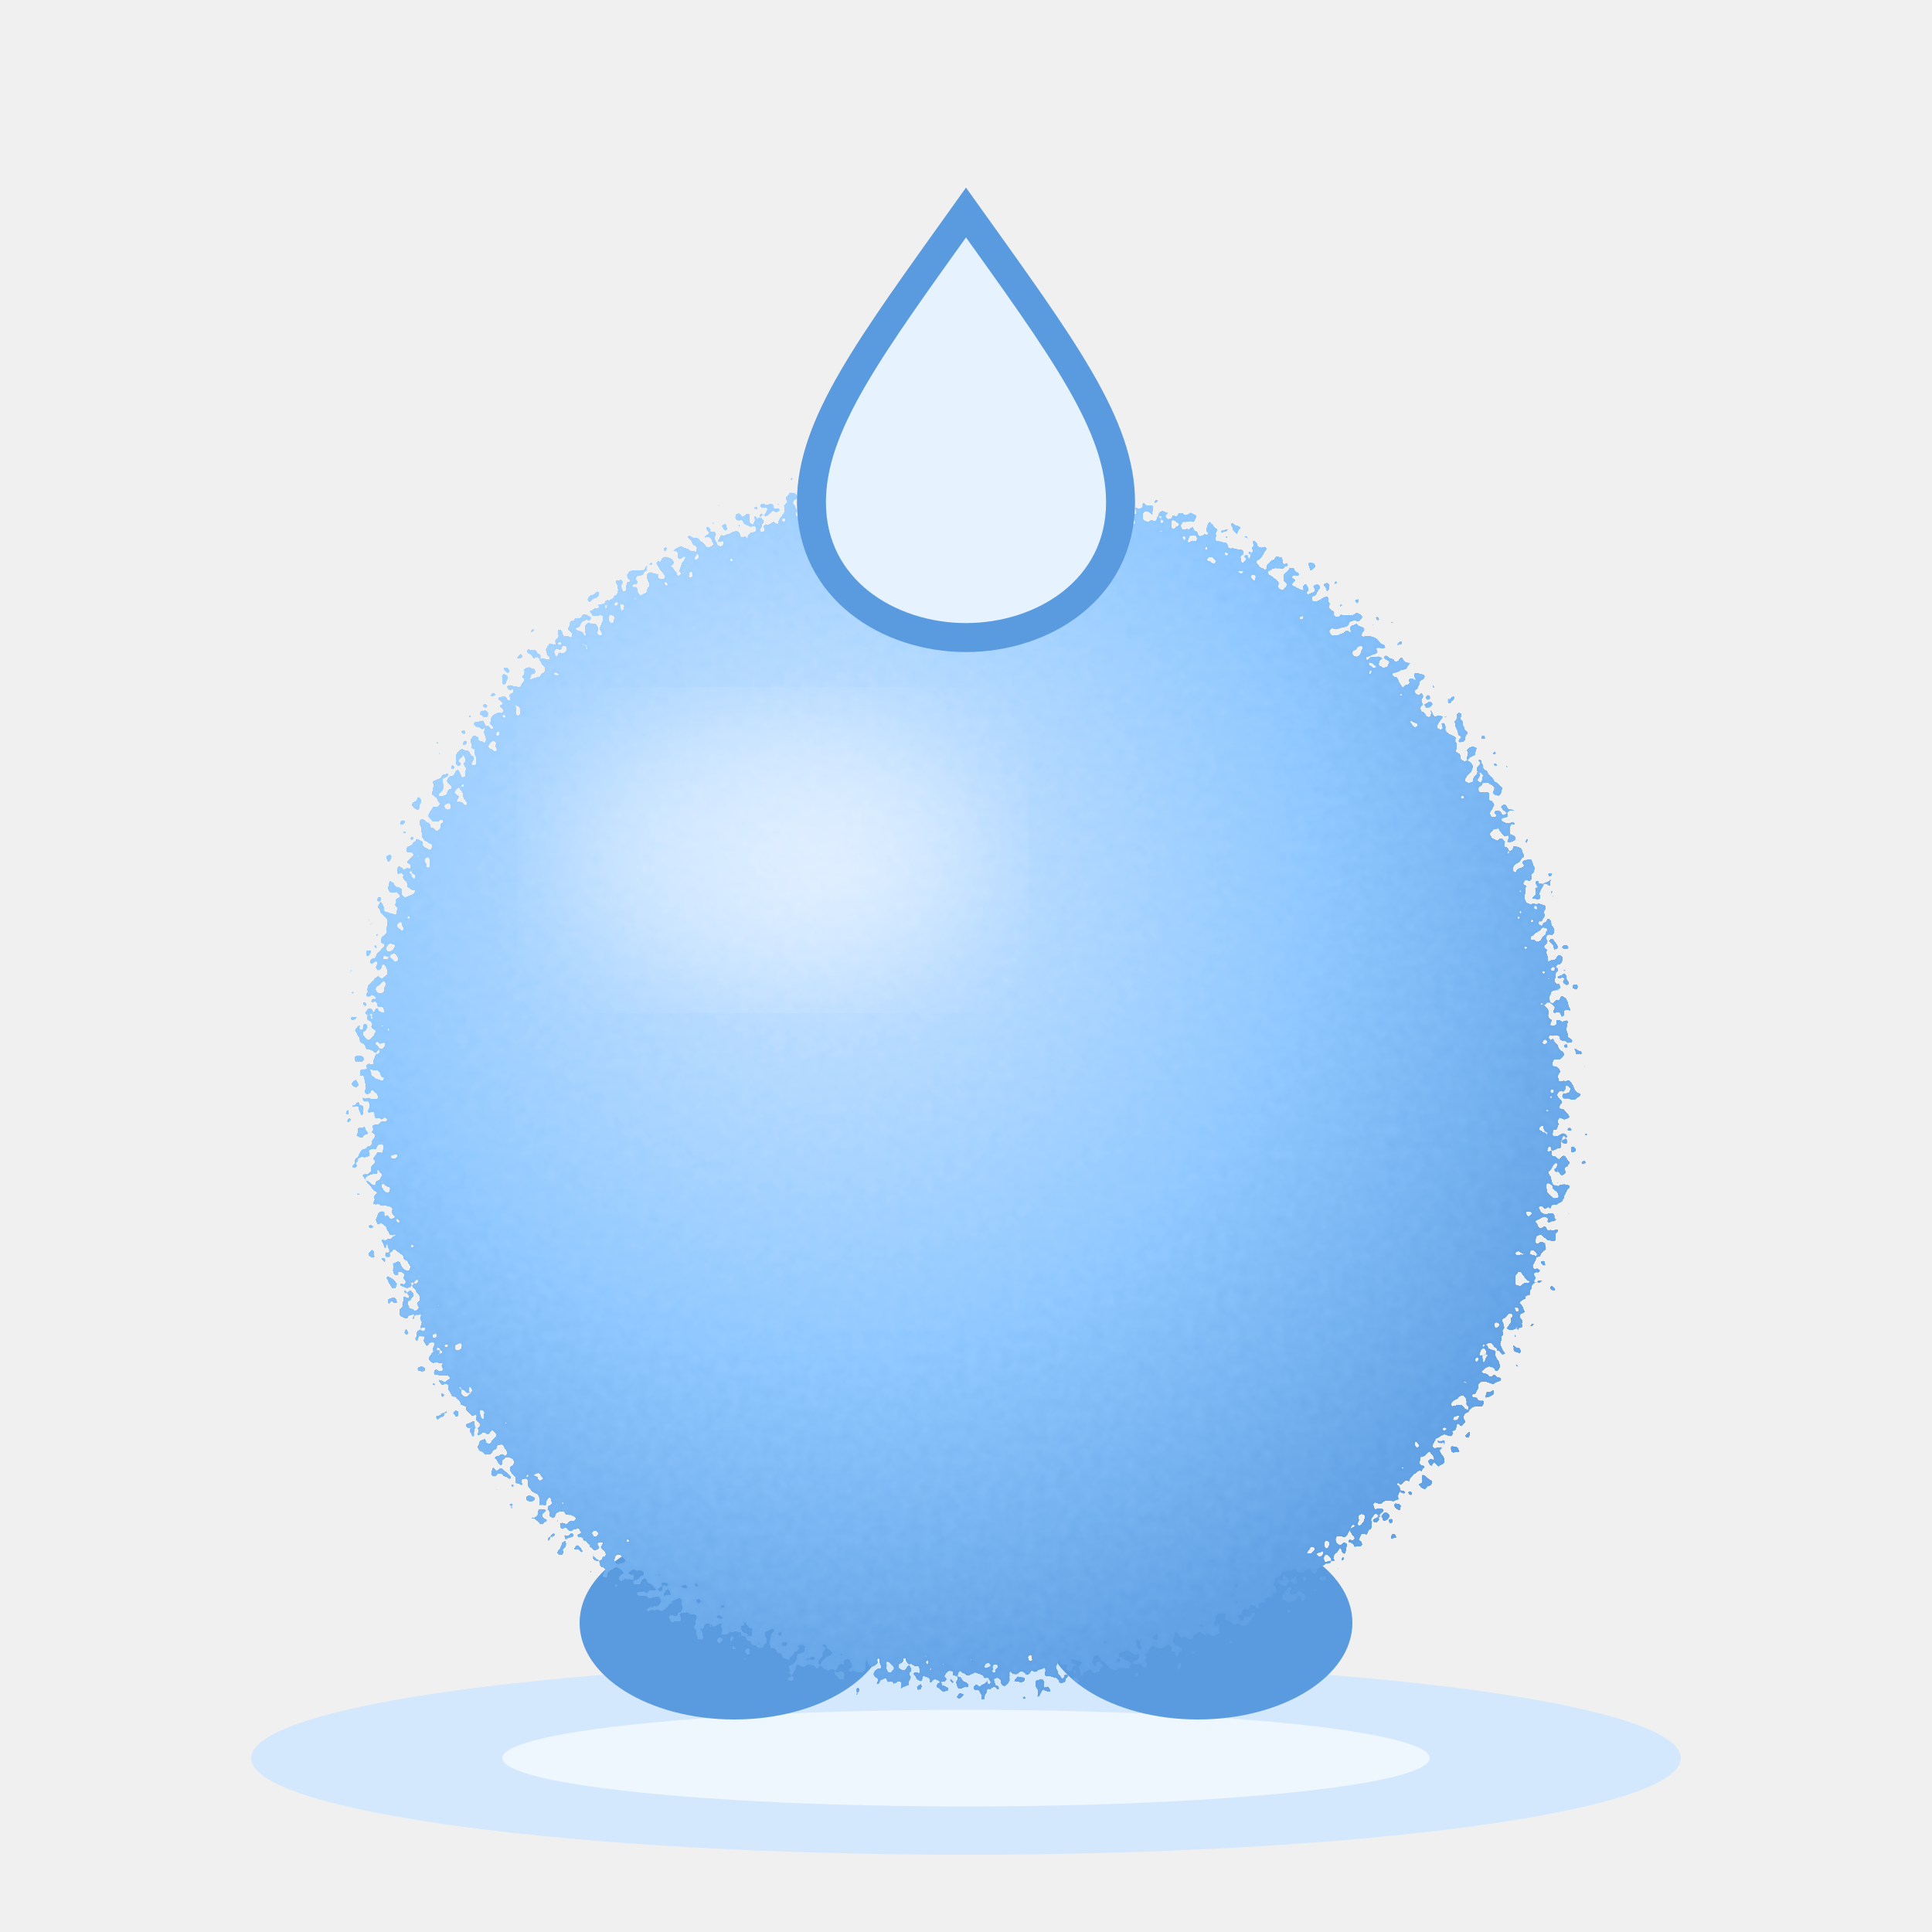
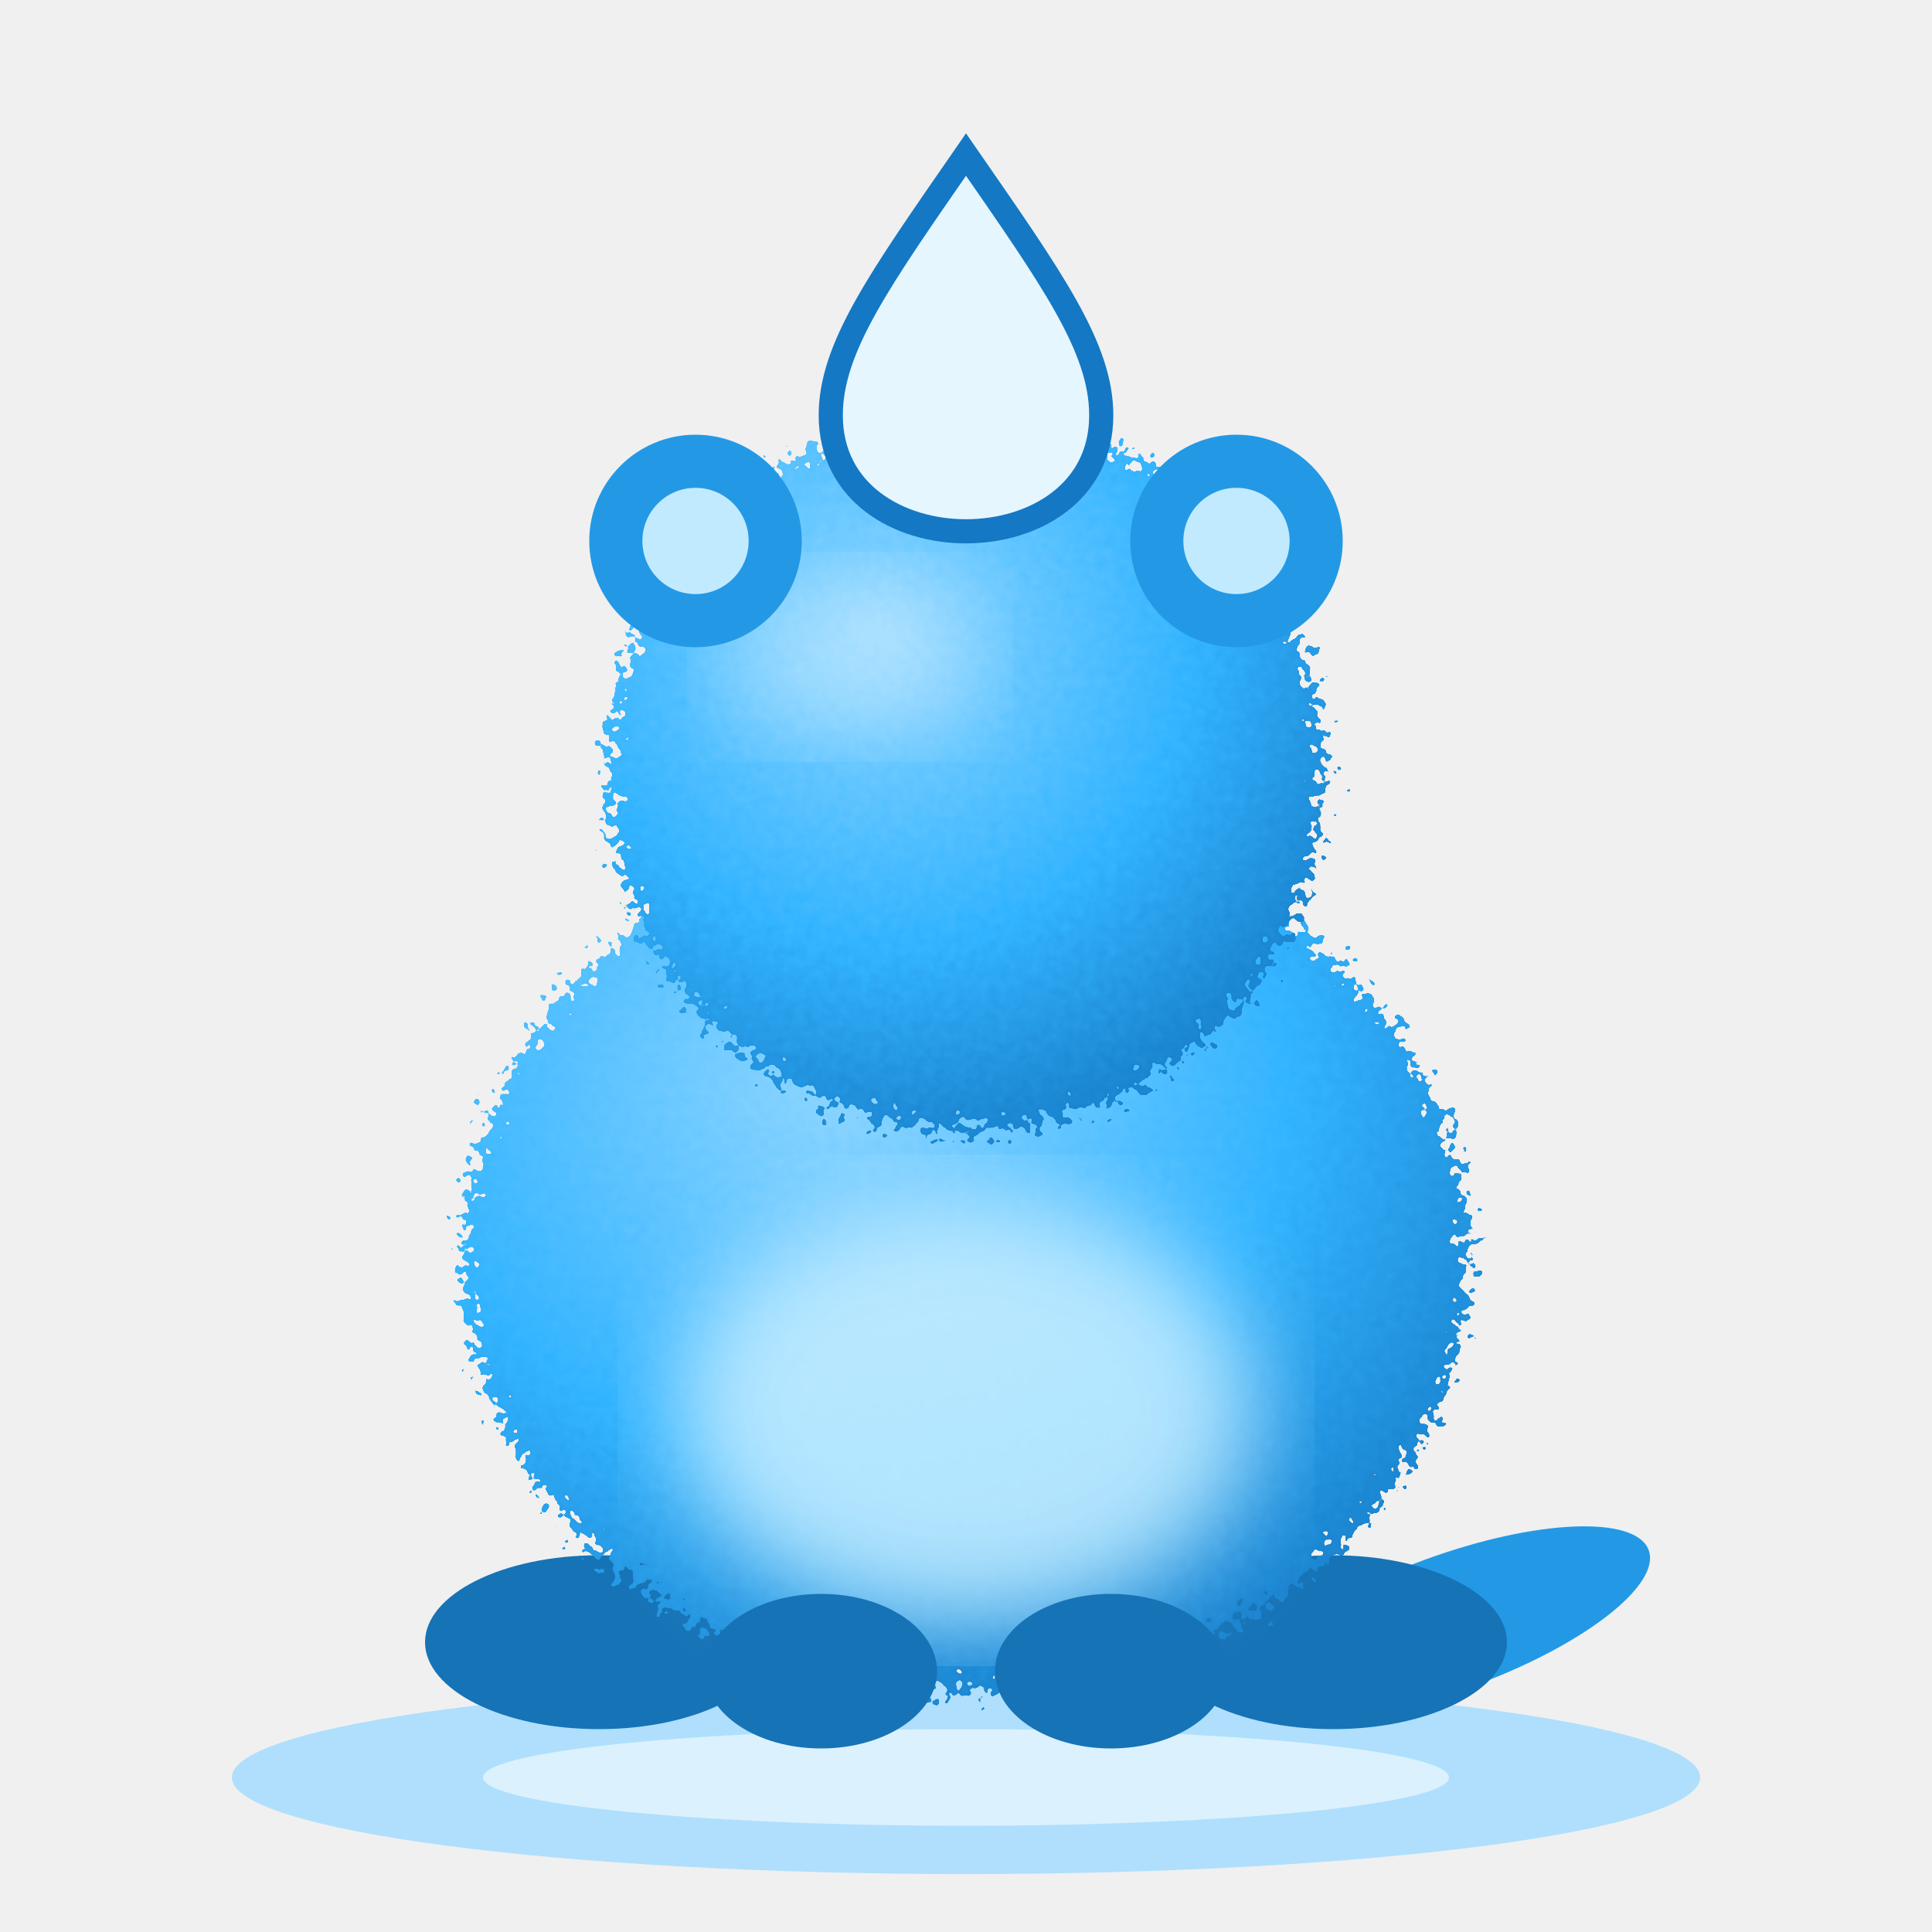
<svg xmlns="http://www.w3.org/2000/svg" viewBox="0 0 200 200" role="img" aria-label="Bloop">
  <defs>
-     <radialGradient id="g" cx="38%" cy="32%" r="75%">
-       <stop offset="0" stop-color="#CFE6FF" />
-       <stop offset=".55" stop-color="#8FC8FF" />
-       <stop offset="1" stop-color="#5A9BE0" />
+     <radialGradient id="g" cx="38%" cy="30%" r="80%">
+       <stop offset="0" stop-color="#8FD6FF" />
+       <stop offset=".55" stop-color="#33B4FF" />
+       <stop offset="1" stop-color="#1478C4" />
    </radialGradient>
    <filter id="fur" x="-20%" y="-20%" width="140%" height="140%">
-       <feTurbulence type="fractalNoise" baseFrequency=".85" numOctaves="2" seed="7" result="n" />
-       <feDisplacementMap in="SourceGraphic" in2="n" scale="9" xChannelSelector="R" yChannelSelector="G" />
+       <feTurbulence type="fractalNoise" baseFrequency=".9" numOctaves="2" seed="7" result="n" />
+       <feDisplacementMap in="SourceGraphic" in2="n" scale="7" xChannelSelector="R" yChannelSelector="G" />
    </filter>
-     <filter id="soft">
-       <feGaussianBlur stdDeviation="6" />
+     <filter id="doux">
+       <feGaussianBlur stdDeviation="5" />
    </filter>
  </defs>
-   <ellipse cx="100" cy="182" rx="74" ry="10" fill="#CFE6FF" opacity=".85" />
-   <ellipse cx="100" cy="182" rx="48" ry="5" fill="#FFFFFF" opacity=".6" />
-   <ellipse cx="76" cy="168" rx="16" ry="10" fill="#5A9BE0" />
-   <ellipse cx="124" cy="168" rx="16" ry="10" fill="#5A9BE0" />
-   <circle cx="100" cy="112" r="62" fill="url(#g)" filter="url(#fur)" />
-   <ellipse cx="80" cy="88" rx="22" ry="14" fill="#FFFFFF" opacity=".35" filter="url(#soft)" />
-   <path d="M100 22 C110 36 116 44 116 52 C116 61 108 66 100 66 C92 66 84 61 84 52 C84 44 90 36 100 22Z" fill="#E6F3FF" stroke="#5A9BE0" stroke-width="3" />
+   <ellipse cx="100" cy="184" rx="76" ry="10" fill="#9FDBFF" opacity=".8" />
+   <ellipse cx="100" cy="184" rx="50" ry="5" fill="#FFFFFF" opacity=".55" />
+   <ellipse cx="150" cy="168" rx="22" ry="7" fill="#2399E6" transform="rotate(-20 150 168)" />
+   <ellipse cx="62" cy="170" rx="18" ry="9" fill="#1673B6" />
+   <ellipse cx="138" cy="170" rx="18" ry="9" fill="#1673B6" />
+   <ellipse cx="100" cy="130" rx="52" ry="45" fill="url(#g)" filter="url(#fur)" />
+   <ellipse cx="100" cy="146" rx="30" ry="22" fill="#C9EEFF" opacity=".85" filter="url(#doux)" />
+   <ellipse cx="85" cy="173" rx="12" ry="8" fill="#1673B6" />
+   <ellipse cx="115" cy="173" rx="12" ry="8" fill="#1673B6" />
+   <circle cx="100" cy="80" r="37" fill="url(#g)" filter="url(#fur)" />
+   <ellipse cx="88" cy="68" rx="14" ry="9" fill="#FFFFFF" opacity=".3" filter="url(#doux)" />
+   <circle cx="72" cy="56" r="11" fill="#2399E6" />
+   <circle cx="72" cy="56" r="5.5" fill="#C2EAFF" />
+   <circle cx="128" cy="56" r="11" fill="#2399E6" />
+   <circle cx="128" cy="56" r="5.5" fill="#C2EAFF" />
+   <path d="M100 16 C109 29 114 36 114 43 C114 51 107 55 100 55 C93 55 86 51 86 43 C86 36 91 29 100 16Z" fill="#E6F6FF" stroke="#1478C4" stroke-width="2.5" />
</svg>
